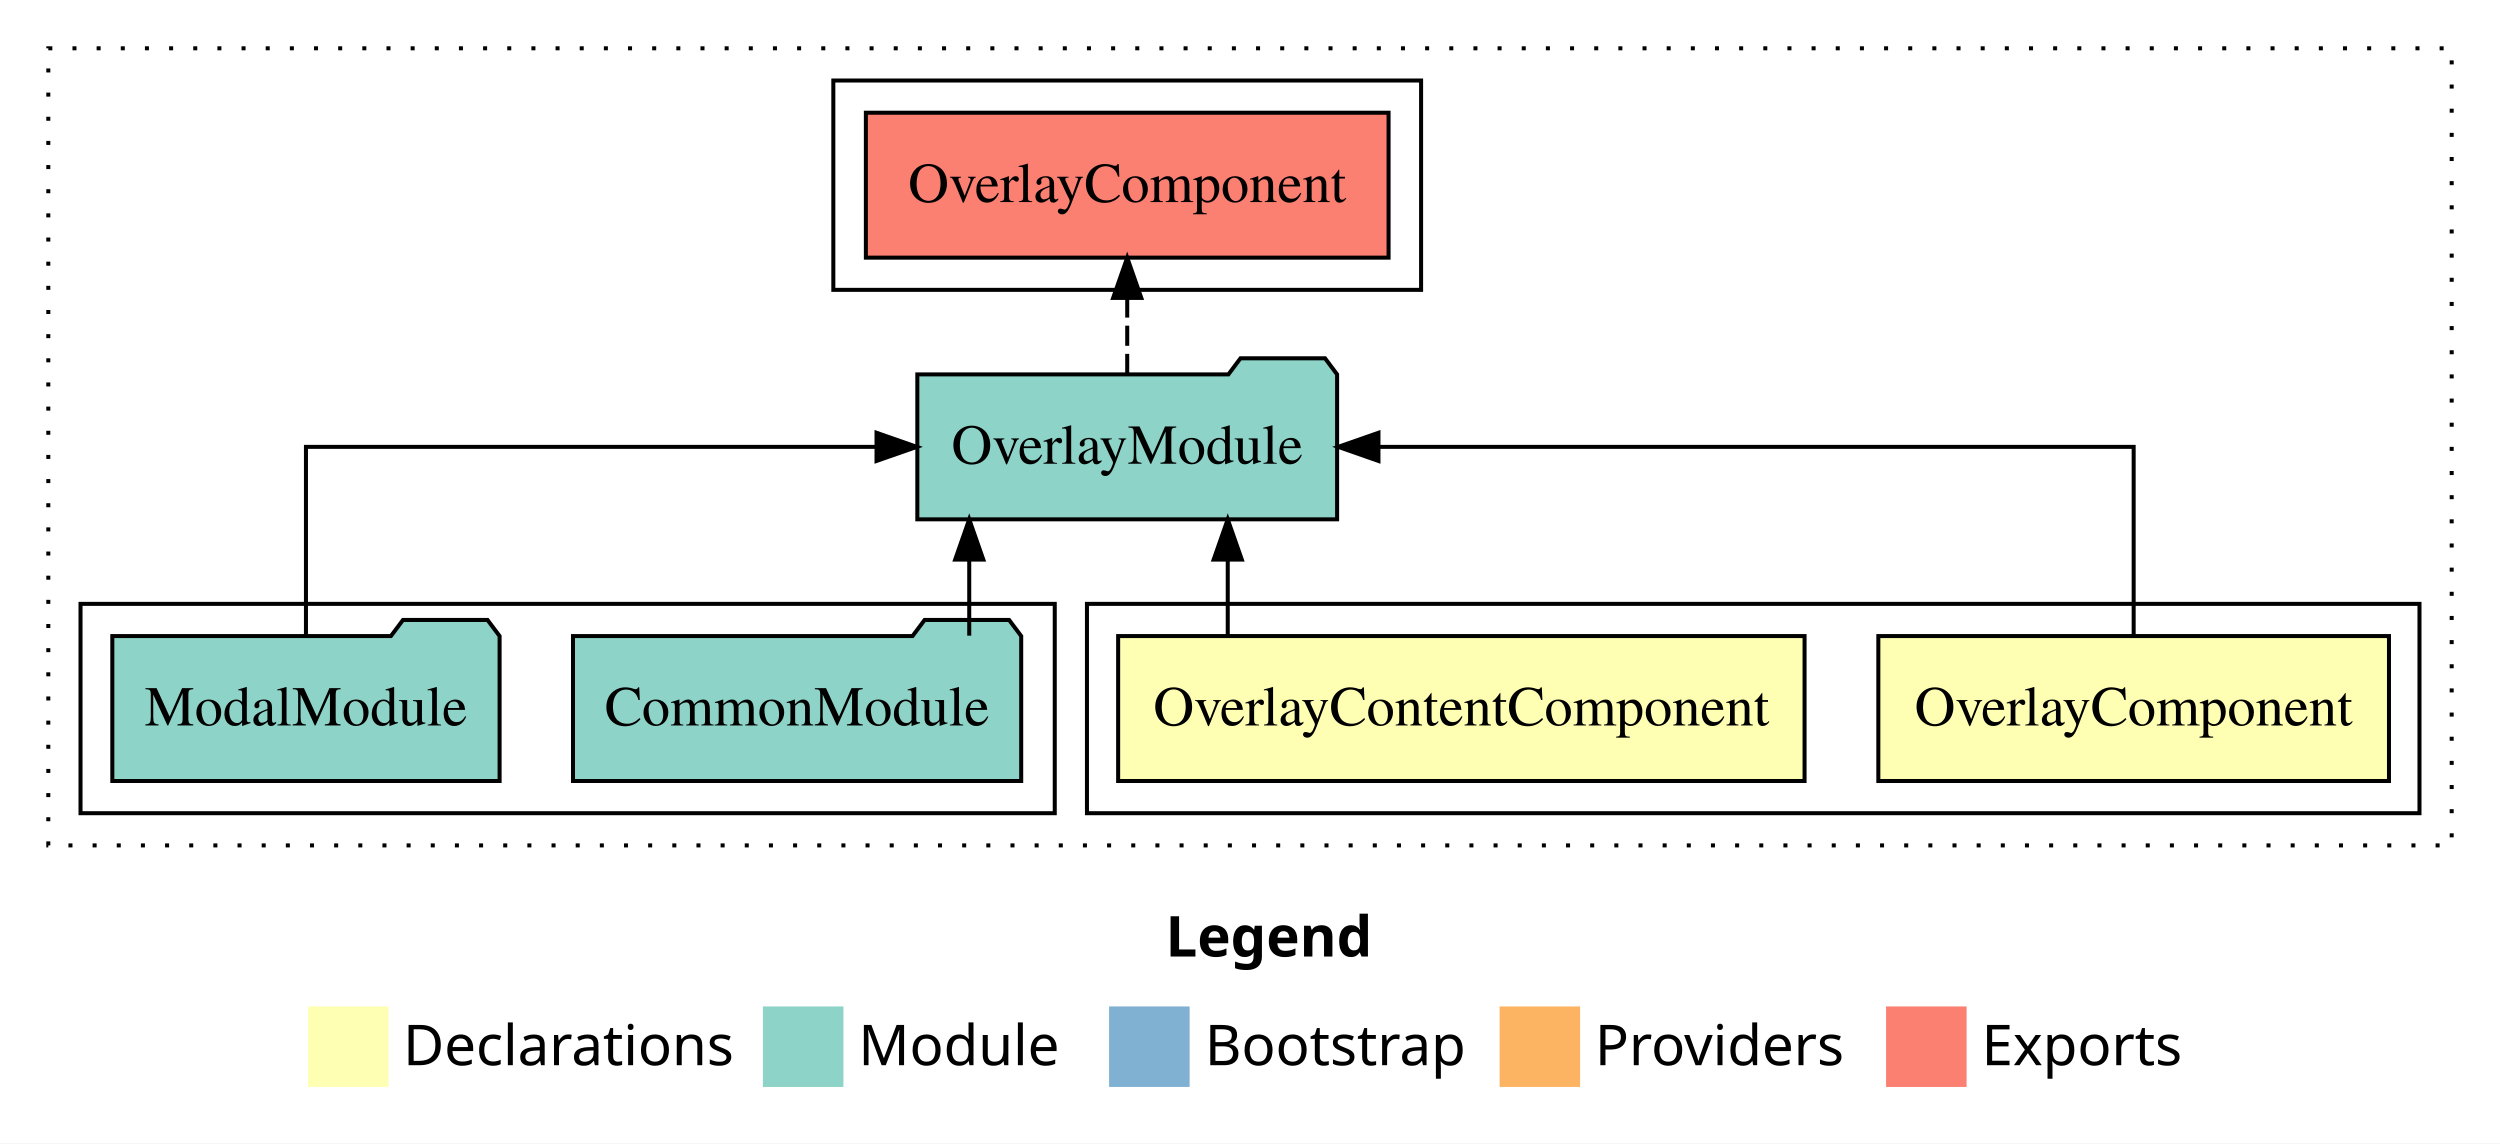
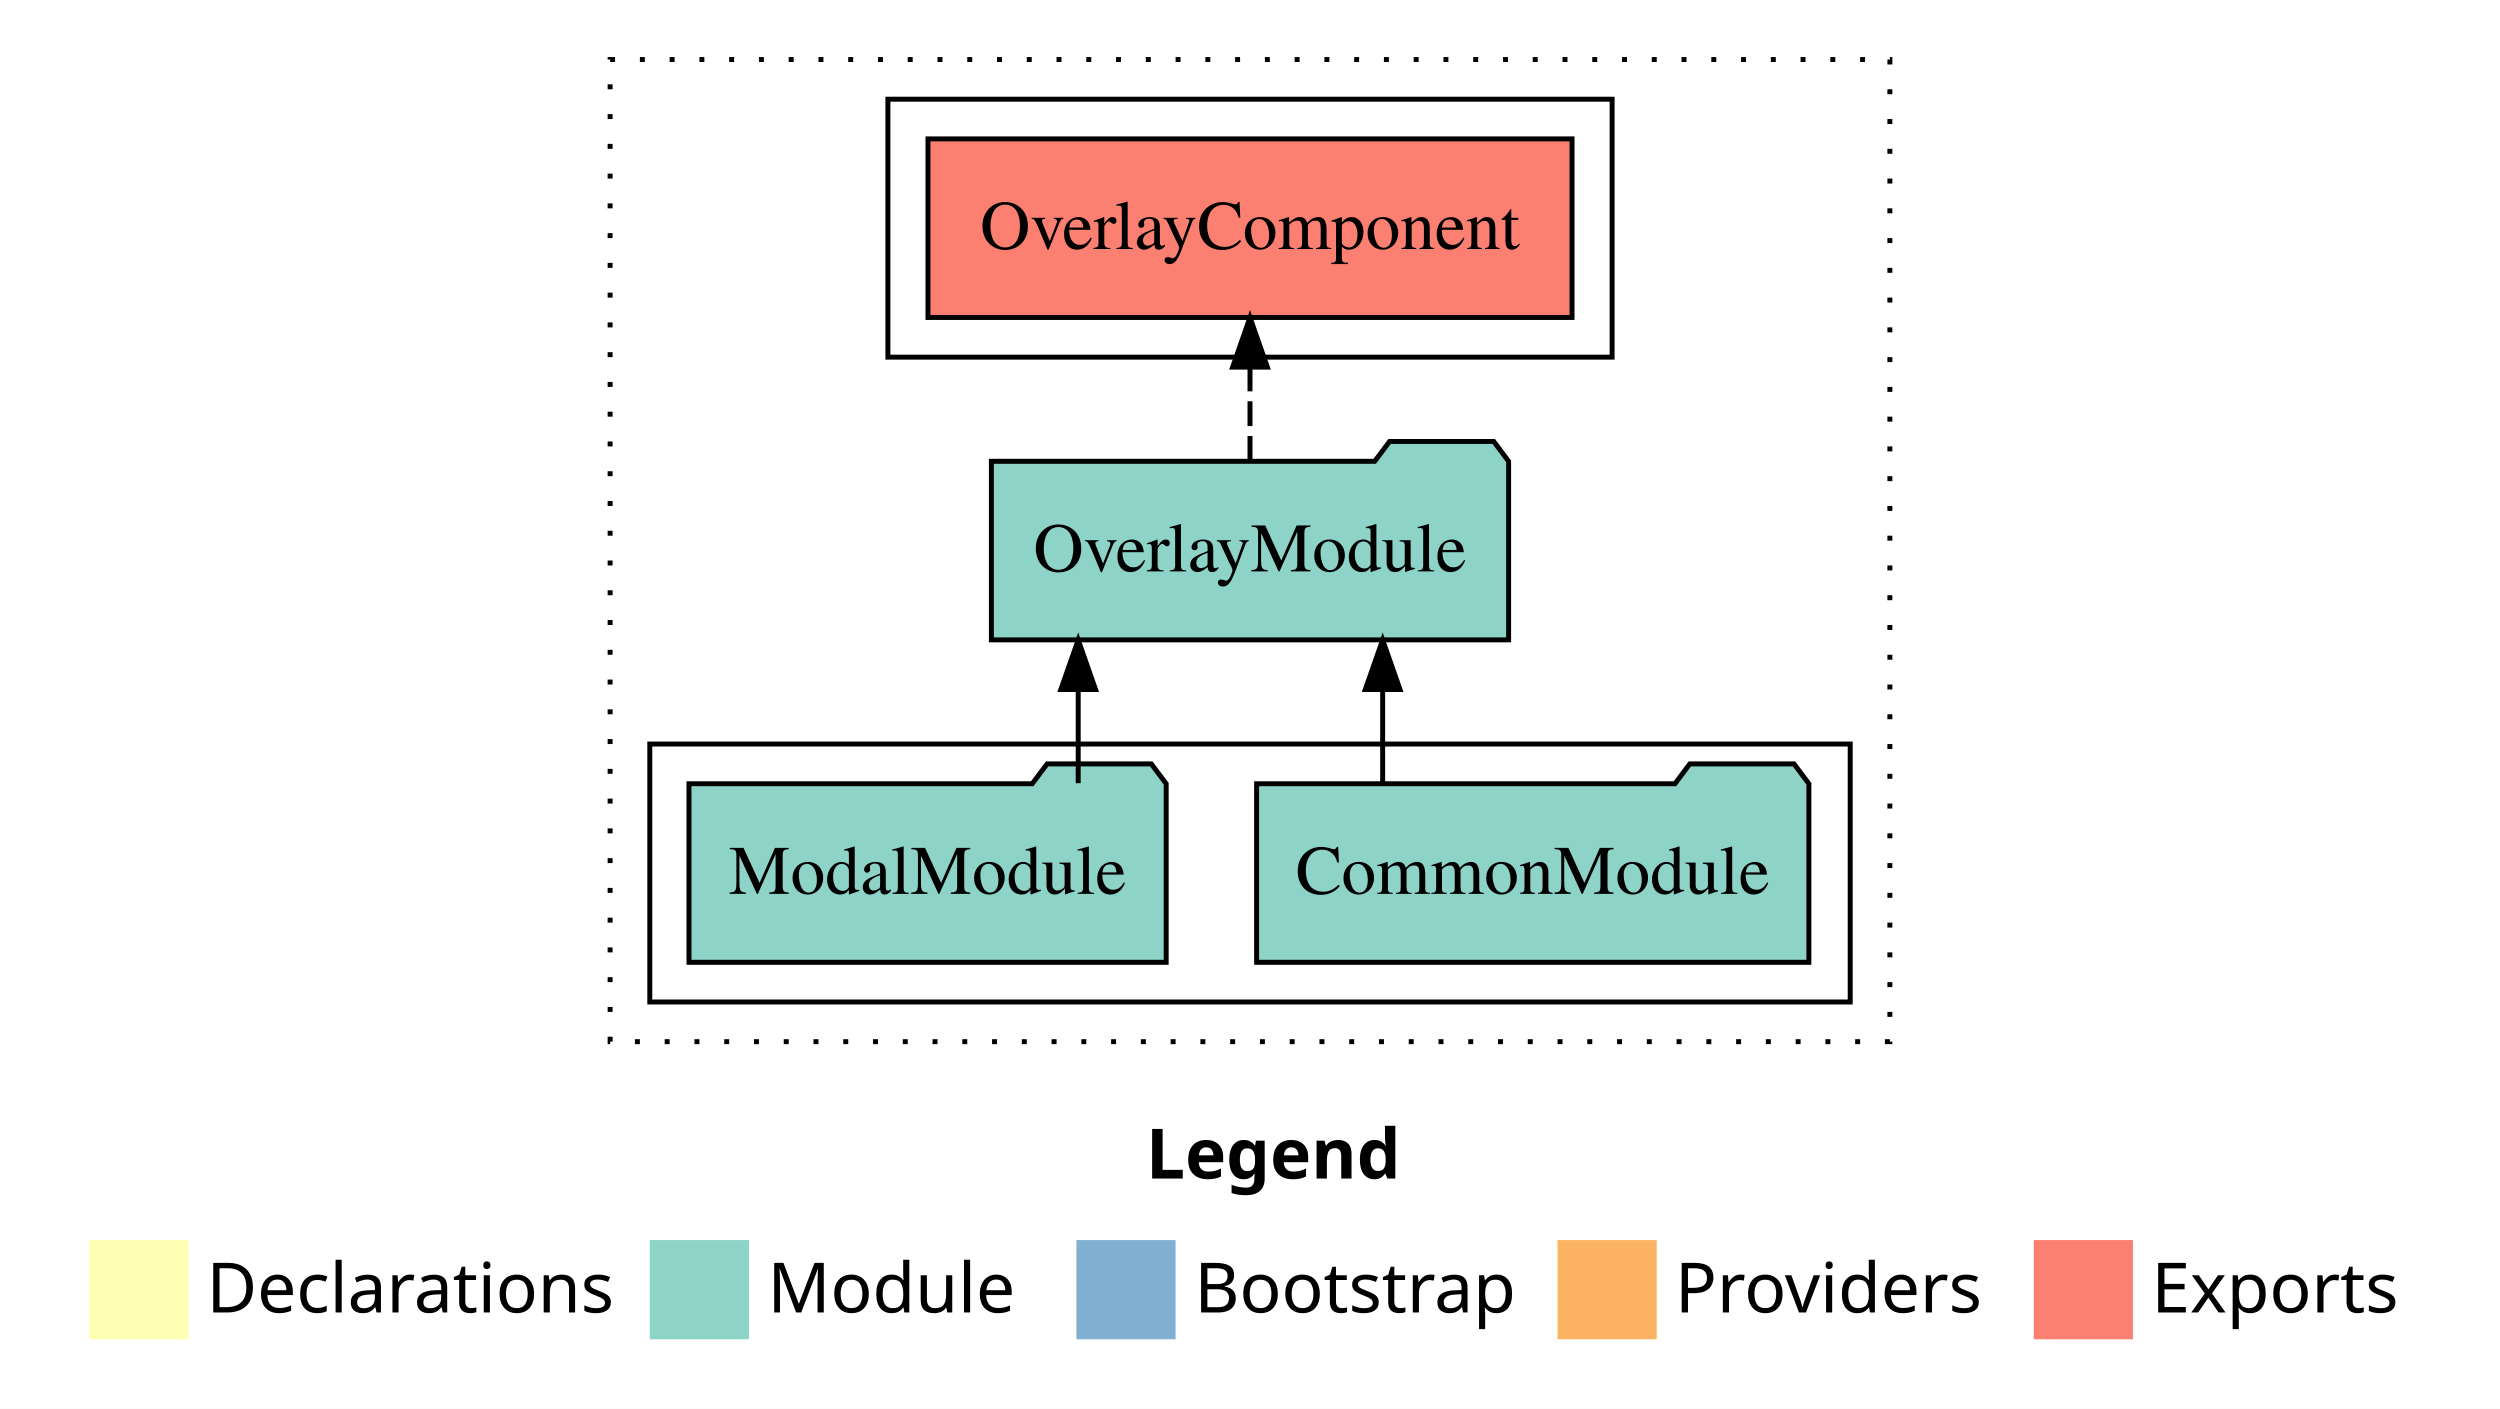
- <svg xmlns="http://www.w3.org/2000/svg" width="621pt" height="284pt" viewBox="0.00 0.00 621.00 284.00">
+ <svg xmlns="http://www.w3.org/2000/svg" width="504pt" height="284pt" viewBox="0.00 0.00 504.00 284.00">
  <g id="graph0" class="graph" transform="scale(1 1) rotate(0) translate(4 280)">
-     <polygon fill="#ffffff" stroke="transparent" points="-4,4 -4,-280 617,-280 617,4 -4,4" />
-     <text text-anchor="start" x="285.509" y="-42.4" font-family="sans-serif" font-weight="bold" font-size="14.00" fill="#000000">Legend</text>
-     <polygon fill="#ffffb3" stroke="transparent" points="72.5,-10 72.5,-30 92.5,-30 92.5,-10 72.5,-10" />
-     <text text-anchor="start" x="96.129" y="-15.4" font-family="sans-serif" font-size="14.00" fill="#000000">  Declarations</text>
-     <polygon fill="#8dd3c7" stroke="transparent" points="185.5,-10 185.5,-30 205.5,-30 205.5,-10 185.5,-10" />
-     <text text-anchor="start" x="209.225" y="-15.4" font-family="sans-serif" font-size="14.00" fill="#000000">  Module</text>
-     <polygon fill="#80b1d3" stroke="transparent" points="271.5,-10 271.5,-30 291.5,-30 291.5,-10 271.5,-10" />
-     <text text-anchor="start" x="295.281" y="-15.4" font-family="sans-serif" font-size="14.00" fill="#000000">  Bootstrap</text>
-     <polygon fill="#fdb462" stroke="transparent" points="368.5,-10 368.5,-30 388.5,-30 388.5,-10 368.5,-10" />
-     <text text-anchor="start" x="392.173" y="-15.4" font-family="sans-serif" font-size="14.00" fill="#000000">  Providers</text>
-     <polygon fill="#fb8072" stroke="transparent" points="464.5,-10 464.5,-30 484.5,-30 484.5,-10 464.5,-10" />
-     <text text-anchor="start" x="488.226" y="-15.4" font-family="sans-serif" font-size="14.00" fill="#000000">  Exports</text>
+     <polygon fill="#ffffff" stroke="transparent" points="-4,4 -4,-280 500,-280 500,4 -4,4" />
+     <text text-anchor="start" x="227.009" y="-42.4" font-family="sans-serif" font-weight="bold" font-size="14.00" fill="#000000">Legend</text>
+     <polygon fill="#ffffb3" stroke="transparent" points="14,-10 14,-30 34,-30 34,-10 14,-10" />
+     <text text-anchor="start" x="37.629" y="-15.4" font-family="sans-serif" font-size="14.00" fill="#000000">  Declarations</text>
+     <polygon fill="#8dd3c7" stroke="transparent" points="127,-10 127,-30 147,-30 147,-10 127,-10" />
+     <text text-anchor="start" x="150.725" y="-15.4" font-family="sans-serif" font-size="14.00" fill="#000000">  Module</text>
+     <polygon fill="#80b1d3" stroke="transparent" points="213,-10 213,-30 233,-30 233,-10 213,-10" />
+     <text text-anchor="start" x="236.781" y="-15.4" font-family="sans-serif" font-size="14.00" fill="#000000">  Bootstrap</text>
+     <polygon fill="#fdb462" stroke="transparent" points="310,-10 310,-30 330,-30 330,-10 310,-10" />
+     <text text-anchor="start" x="333.673" y="-15.4" font-family="sans-serif" font-size="14.00" fill="#000000">  Providers</text>
+     <polygon fill="#fb8072" stroke="transparent" points="406,-10 406,-30 426,-30 426,-10 406,-10" />
+     <text text-anchor="start" x="429.726" y="-15.4" font-family="sans-serif" font-size="14.00" fill="#000000">  Exports</text>
    <g id="clust1" class="cluster">
-       <polygon fill="none" stroke="#000000" stroke-dasharray="1,5" points="8,-70 8,-268 605,-268 605,-70 8,-70" />
+       <polygon fill="none" stroke="#000000" stroke-dasharray="1,5" points="119,-70 119,-268 377,-268 377,-70 119,-70" />
    </g>
-     <g id="clust2" class="cluster">
-       <polygon fill="none" stroke="#000000" points="266,-78 266,-130 597,-130 597,-78 266,-78" />
+     <g id="clust3" class="cluster">
+       <polygon fill="none" stroke="#000000" points="127,-78 127,-130 369,-130 369,-78 127,-78" />
    </g>
-     <g id="clust5" class="cluster">
-       <polygon fill="none" stroke="#000000" points="16,-78 16,-130 258,-130 258,-78 16,-78" />
-     </g>
-     <g id="clust6" class="cluster">
-       <polygon fill="none" stroke="#000000" points="203,-208 203,-260 349,-260 349,-208 203,-208" />
+     <g id="clust4" class="cluster">
+       <polygon fill="none" stroke="#000000" points="175,-208 175,-260 321,-260 321,-208 175,-208" />
    </g>
    <g id="node1" class="node">
-       <polygon fill="#ffffb3" stroke="#000000" points="589.42,-122 462.58,-122 462.58,-86 589.42,-86 589.42,-122" />
-       <text text-anchor="middle" x="526" y="-99.8" font-family="Times,serif" font-size="14.00" fill="#000000">OverlayComponent</text>
+       <polygon fill="#8dd3c7" stroke="#000000" points="360.668,-122 357.668,-126 336.668,-126 333.668,-122 249.332,-122 249.332,-86 360.668,-86 360.668,-122" />
+       <text text-anchor="middle" x="305" y="-99.8" font-family="Times,serif" font-size="14.00" fill="#000000">CommonModule</text>
    </g>
    <g id="node3" class="node">
-       <polygon fill="#8dd3c7" stroke="#000000" points="328.137,-187 325.137,-191 304.137,-191 301.137,-187 223.863,-187 223.863,-151 328.137,-151 328.137,-187" />
-       <text text-anchor="middle" x="276" y="-164.8" font-family="Times,serif" font-size="14.00" fill="#000000">OverlayModule</text>
+       <polygon fill="#8dd3c7" stroke="#000000" points="300.137,-187 297.137,-191 276.137,-191 273.137,-187 195.863,-187 195.863,-151 300.137,-151 300.137,-187" />
+       <text text-anchor="middle" x="248" y="-164.8" font-family="Times,serif" font-size="14.00" fill="#000000">OverlayModule</text>
    </g>
    <g id="edge1" class="edge">
-       <path fill="none" stroke="#000000" d="M526,-122.106C526,-141.339 526,-169 526,-169 526,-169 338.408,-169 338.408,-169" />
-       <polygon fill="#000000" stroke="#000000" points="338.408,-165.5 328.408,-169 338.408,-172.5 338.408,-165.5" />
+       <path fill="none" stroke="#000000" d="M274.742,-122.106C274.742,-122.106 274.742,-140.991 274.742,-140.991" />
+       <polygon fill="#000000" stroke="#000000" points="271.242,-140.991 274.742,-150.991 278.242,-140.991 271.242,-140.991" />
    </g>
    <g id="node2" class="node">
-       <polygon fill="#ffffb3" stroke="#000000" points="444.252,-122 273.748,-122 273.748,-86 444.252,-86 444.252,-122" />
-       <text text-anchor="middle" x="359" y="-99.8" font-family="Times,serif" font-size="14.00" fill="#000000">OverlayContentComponent</text>
+       <polygon fill="#8dd3c7" stroke="#000000" points="231.1,-122 228.1,-126 207.1,-126 204.1,-122 134.9,-122 134.9,-86 231.1,-86 231.1,-122" />
+       <text text-anchor="middle" x="183" y="-99.8" font-family="Times,serif" font-size="14.00" fill="#000000">ModalModule</text>
    </g>
    <g id="edge2" class="edge">
-       <path fill="none" stroke="#000000" d="M300.971,-122.106C300.971,-122.106 300.971,-140.991 300.971,-140.991" />
-       <polygon fill="#000000" stroke="#000000" points="297.471,-140.991 300.971,-150.991 304.471,-140.991 297.471,-140.991" />
-     </g>
-     <g id="node6" class="node">
-       <polygon fill="#fb8072" stroke="#000000" points="340.919,-252 211.081,-252 211.081,-216 340.919,-216 340.919,-252" />
-       <text text-anchor="middle" x="276" y="-229.8" font-family="Times,serif" font-size="14.00" fill="#000000">OverlayComponent </text>
-     </g>
-     <g id="edge5" class="edge">
-       <path fill="none" stroke="#000000" stroke-dasharray="5,2" d="M276,-187.106C276,-187.106 276,-205.991 276,-205.991" />
-       <polygon fill="#000000" stroke="#000000" points="272.5,-205.991 276,-215.991 279.5,-205.991 272.5,-205.991" />
+       <path fill="none" stroke="#000000" d="M213.366,-122.106C213.366,-122.106 213.366,-140.991 213.366,-140.991" />
+       <polygon fill="#000000" stroke="#000000" points="209.866,-140.991 213.366,-150.991 216.866,-140.991 209.866,-140.991" />
    </g>
    <g id="node4" class="node">
-       <polygon fill="#8dd3c7" stroke="#000000" points="249.668,-122 246.668,-126 225.668,-126 222.668,-122 138.332,-122 138.332,-86 249.668,-86 249.668,-122" />
-       <text text-anchor="middle" x="194" y="-99.8" font-family="Times,serif" font-size="14.00" fill="#000000">CommonModule</text>
+       <polygon fill="#fb8072" stroke="#000000" points="312.919,-252 183.081,-252 183.081,-216 312.919,-216 312.919,-252" />
+       <text text-anchor="middle" x="248" y="-229.8" font-family="Times,serif" font-size="14.00" fill="#000000">OverlayComponent </text>
    </g>
    <g id="edge3" class="edge">
-       <path fill="none" stroke="#000000" d="M236.758,-122.106C236.758,-122.106 236.758,-140.991 236.758,-140.991" />
-       <polygon fill="#000000" stroke="#000000" points="233.258,-140.991 236.758,-150.991 240.258,-140.991 233.258,-140.991" />
-     </g>
-     <g id="node5" class="node">
-       <polygon fill="#8dd3c7" stroke="#000000" points="120.1,-122 117.1,-126 96.1,-126 93.1,-122 23.9,-122 23.9,-86 120.1,-86 120.1,-122" />
-       <text text-anchor="middle" x="72" y="-99.8" font-family="Times,serif" font-size="14.00" fill="#000000">ModalModule</text>
-     </g>
-     <g id="edge4" class="edge">
-       <path fill="none" stroke="#000000" d="M72,-122.106C72,-141.339 72,-169 72,-169 72,-169 213.73,-169 213.73,-169" />
-       <polygon fill="#000000" stroke="#000000" points="213.73,-172.5 223.73,-169 213.73,-165.5 213.73,-172.5" />
+       <path fill="none" stroke="#000000" stroke-dasharray="5,2" d="M248,-187.106C248,-187.106 248,-205.991 248,-205.991" />
+       <polygon fill="#000000" stroke="#000000" points="244.5,-205.991 248,-215.991 251.5,-205.991 244.5,-205.991" />
    </g>
  </g>
</svg>
